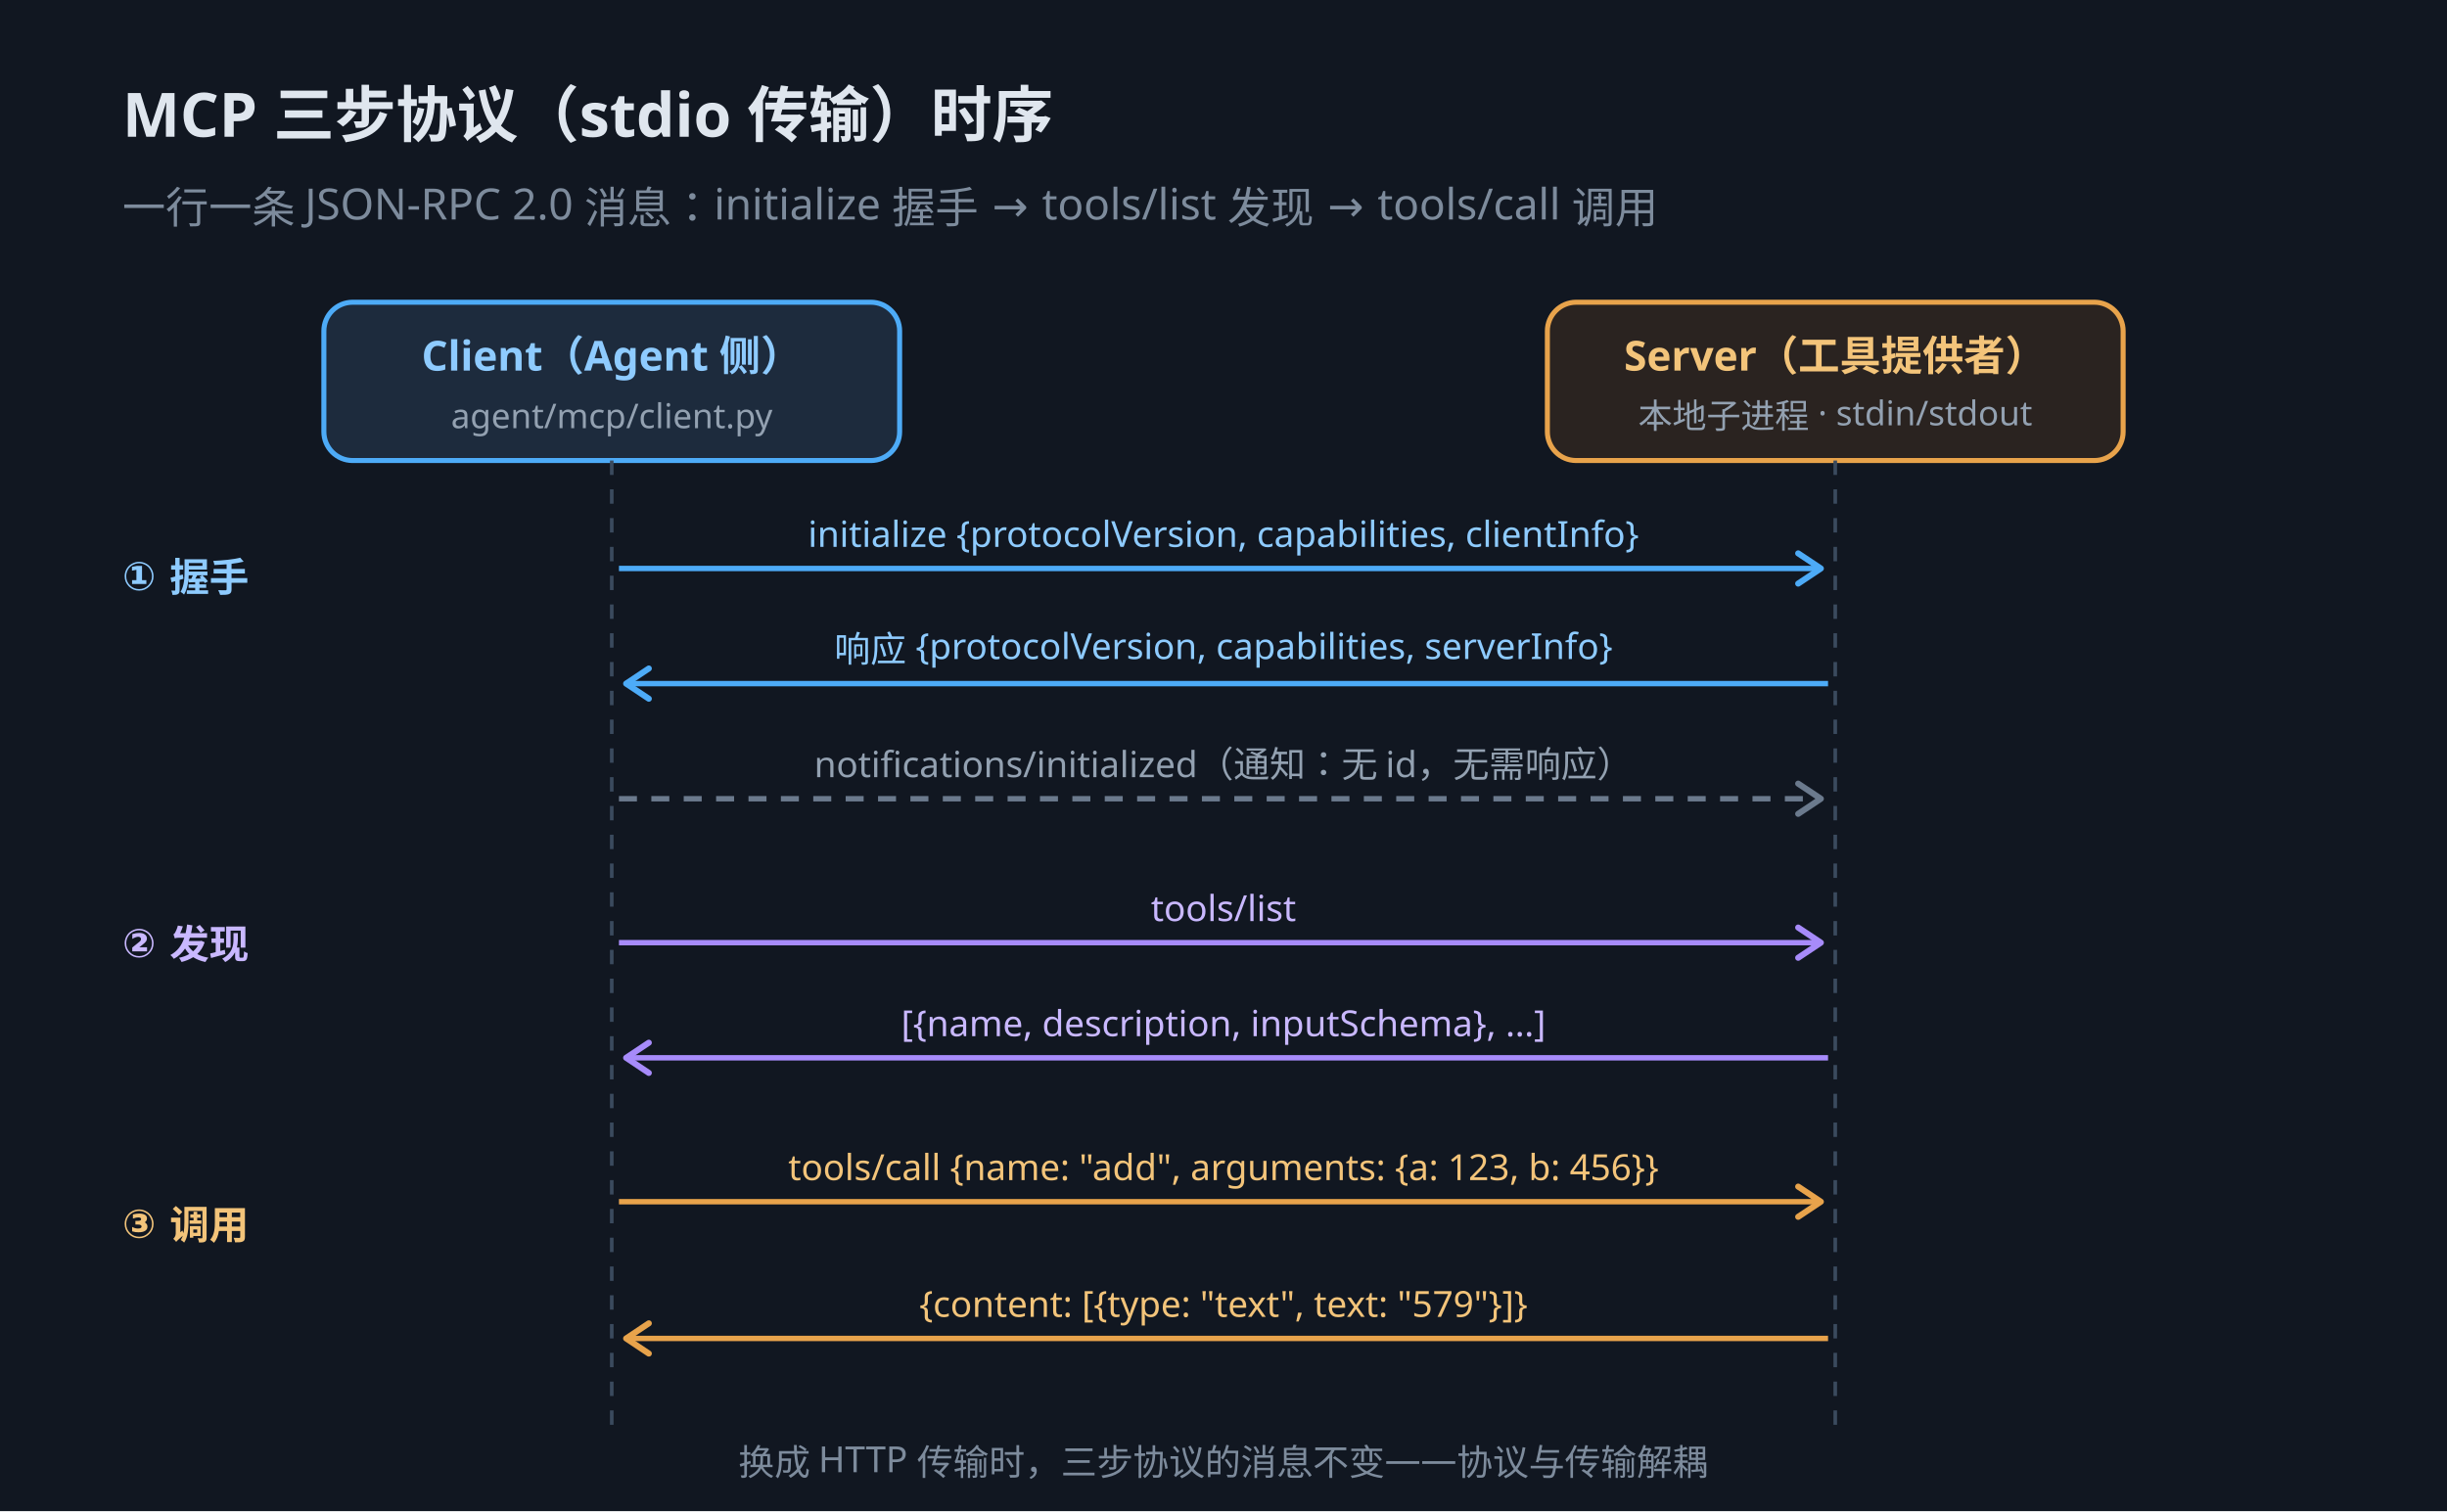
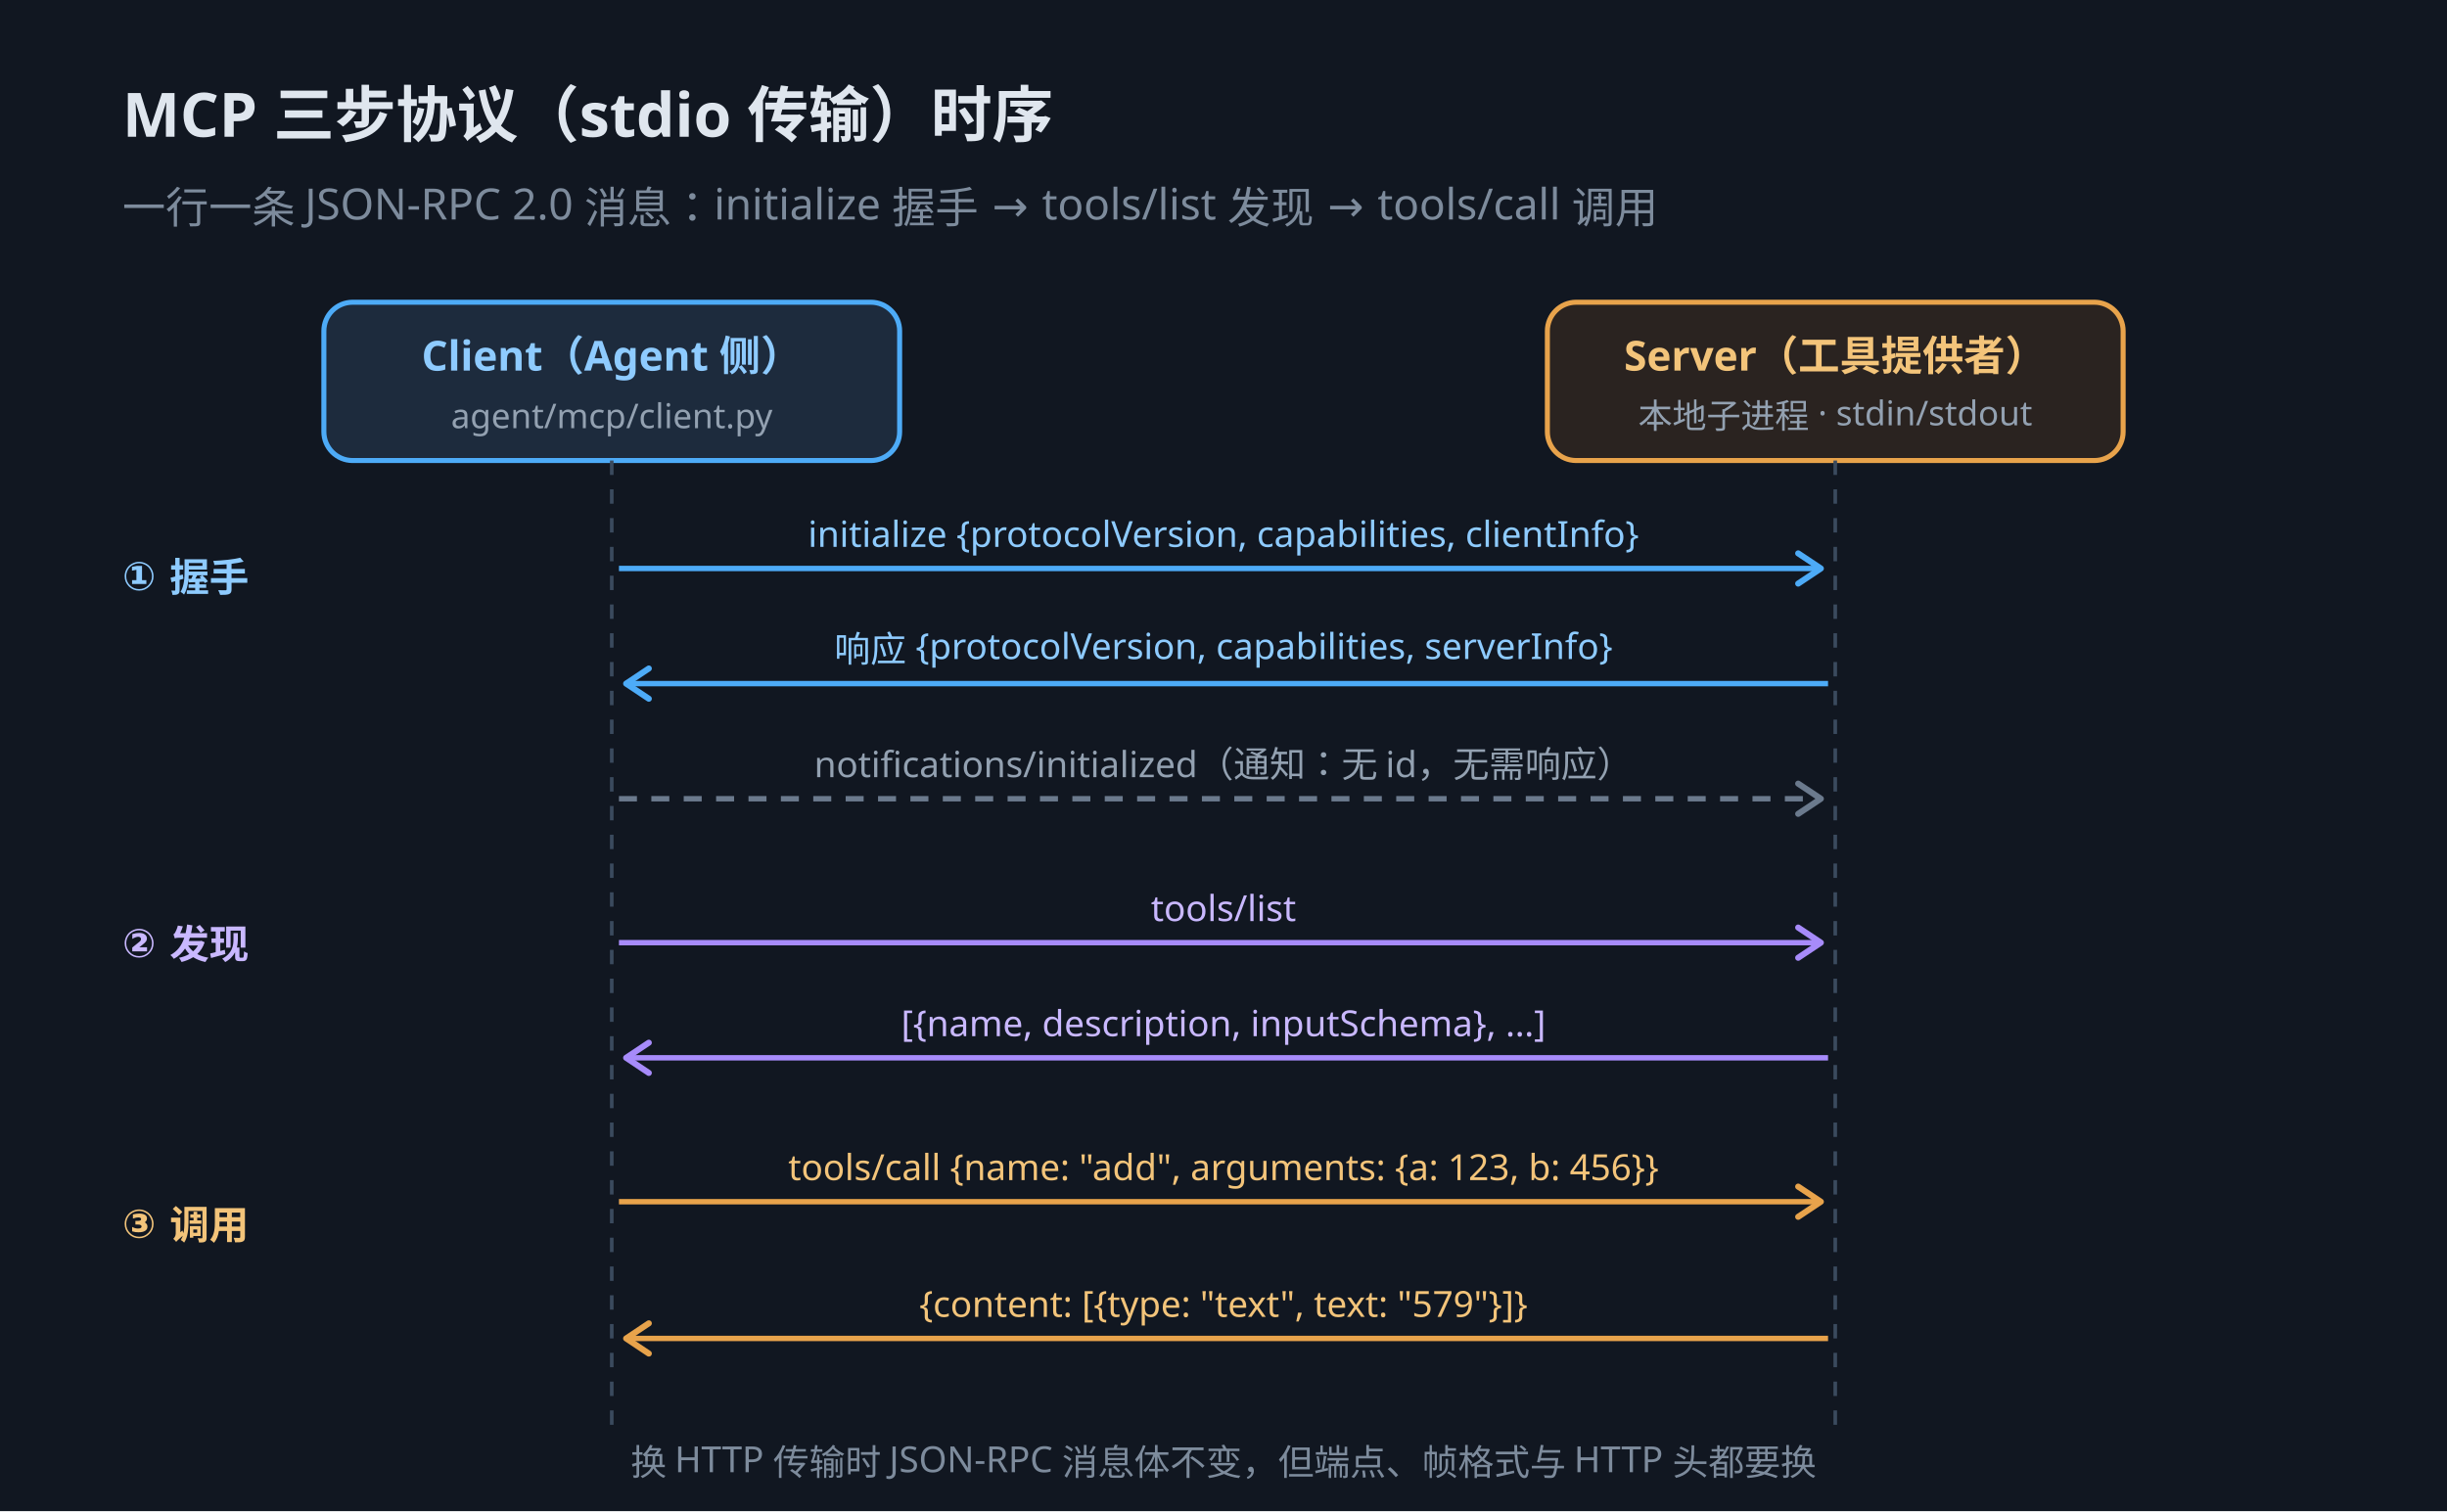
<svg xmlns="http://www.w3.org/2000/svg" viewBox="0 0 680 420" width="680" height="420" role="img">
  <defs>
    <marker id="ar9h" viewBox="0 0 10 10" refX="8" refY="5" markerWidth="7" markerHeight="7" orient="auto-start-reverse">
      <path d="M2 1L8 5L2 9" fill="none" stroke="context-stroke" stroke-width="1.6" stroke-linecap="round" stroke-linejoin="round" />
    </marker>
  </defs>
  <rect x="0" y="0" width="680" height="420" fill="#111721" />
  <text x="34" y="38" font-family="system-ui, sans-serif" font-size="17" font-weight="700" fill="#dfe6ee">MCP 三步协议（stdio 传输）时序</text>
  <text x="34" y="62" font-family="system-ui, sans-serif" font-size="12" fill="#7d8b9c">一行一条 JSON-RPC 2.0 消息：initialize 握手 → tools/list 发现 → tools/call 调用</text>
  <rect x="90" y="84" width="160" height="44" rx="8" fill="#1d2b3d" stroke="#4dabf7" stroke-width="1.4" />
  <text x="170" y="103" text-anchor="middle" font-family="system-ui, sans-serif" font-size="11.5" font-weight="700" fill="#8ecbff">Client（Agent 侧）</text>
  <text x="170" y="119" text-anchor="middle" font-family="system-ui, sans-serif" font-size="9.5" fill="#93a1b1">agent/mcp/client.py</text>
  <rect x="430" y="84" width="160" height="44" rx="8" fill="#2a2320" stroke="#e8a34b" stroke-width="1.4" />
  <text x="510" y="103" text-anchor="middle" font-family="system-ui, sans-serif" font-size="11.5" font-weight="700" fill="#f3c47a">Server（工具提供者）</text>
  <text x="510" y="119" text-anchor="middle" font-family="system-ui, sans-serif" font-size="9.5" fill="#93a1b1">本地子进程 · stdin/stdout</text>
  <line x1="170" y1="128" x2="170" y2="396" stroke="#3a4a5e" stroke-width="1" stroke-dasharray="4 4" />
  <line x1="510" y1="128" x2="510" y2="396" stroke="#3a4a5e" stroke-width="1" stroke-dasharray="4 4" />
  <text x="34" y="164" font-family="system-ui, sans-serif" font-size="11" font-weight="700" fill="#8ecbff">① 握手</text>
  <text x="34" y="266" font-family="system-ui, sans-serif" font-size="11" font-weight="700" fill="#c9b8ff">② 发现</text>
  <text x="34" y="344" font-family="system-ui, sans-serif" font-size="11" font-weight="700" fill="#f3c47a">③ 调用</text>
  <path d="M172 158L506 158" fill="none" stroke="#4dabf7" stroke-width="1.5" marker-end="url(#ar9h)" />
  <text x="340" y="152" text-anchor="middle" font-family="system-ui, sans-serif" font-size="10" fill="#8ecbff">initialize {protocolVersion, capabilities, clientInfo}</text>
  <path d="M508 190L174 190" fill="none" stroke="#4dabf7" stroke-width="1.5" marker-end="url(#ar9h)" />
  <text x="340" y="184" text-anchor="middle" font-family="system-ui, sans-serif" font-size="10" fill="#8ecbff">响应 {protocolVersion, capabilities, serverInfo}</text>
  <path d="M172 222L506 222" fill="none" stroke="#6b7a8d" stroke-width="1.5" stroke-dasharray="5 4" marker-end="url(#ar9h)" />
  <text x="340" y="216" text-anchor="middle" font-family="system-ui, sans-serif" font-size="10" fill="#93a1b1">notifications/initialized（通知：无 id，无需响应）</text>
  <path d="M172 262L506 262" fill="none" stroke="#a78bfa" stroke-width="1.5" marker-end="url(#ar9h)" />
  <text x="340" y="256" text-anchor="middle" font-family="system-ui, sans-serif" font-size="10" fill="#c9b8ff">tools/list</text>
  <path d="M508 294L174 294" fill="none" stroke="#a78bfa" stroke-width="1.5" marker-end="url(#ar9h)" />
  <text x="340" y="288" text-anchor="middle" font-family="system-ui, sans-serif" font-size="10" fill="#c9b8ff">[{name, description, inputSchema}, …]</text>
  <path d="M172 334L506 334" fill="none" stroke="#e8a34b" stroke-width="1.5" marker-end="url(#ar9h)" />
  <text x="340" y="328" text-anchor="middle" font-family="system-ui, sans-serif" font-size="10" fill="#f3c47a">tools/call {name: "add", arguments: {a: 123, b: 456}}</text>
  <path d="M508 372L174 372" fill="none" stroke="#e8a34b" stroke-width="1.5" marker-end="url(#ar9h)" />
  <text x="340" y="366" text-anchor="middle" font-family="system-ui, sans-serif" font-size="10" fill="#f3c47a">{content: [{type: "text", text: "579"}]}</text>
-   <text x="340" y="410" text-anchor="middle" font-family="system-ui, sans-serif" font-size="10" fill="#7d8b9c">换成 HTTP 传输时，三步协议的消息不变——协议与传输解耦</text>
+   <text x="340" y="410" text-anchor="middle" font-family="system-ui, sans-serif" font-size="10" fill="#7d8b9c">换 HTTP 传输时 JSON-RPC 消息体不变，但端点、帧格式与 HTTP 头都要换</text>
</svg>
